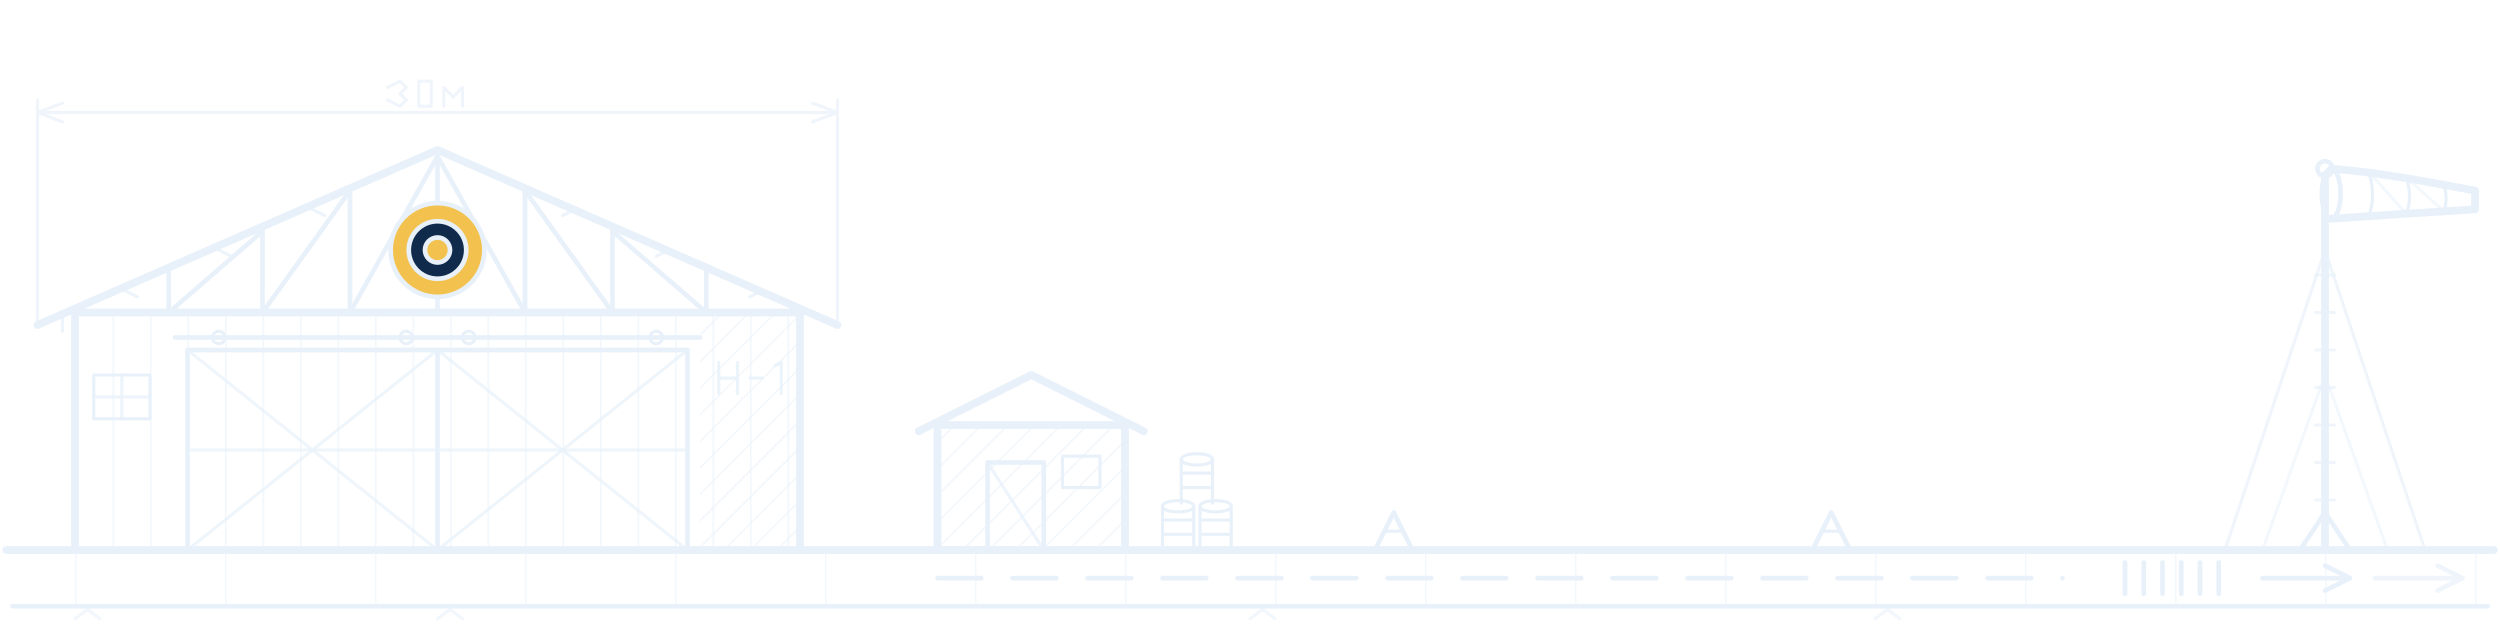
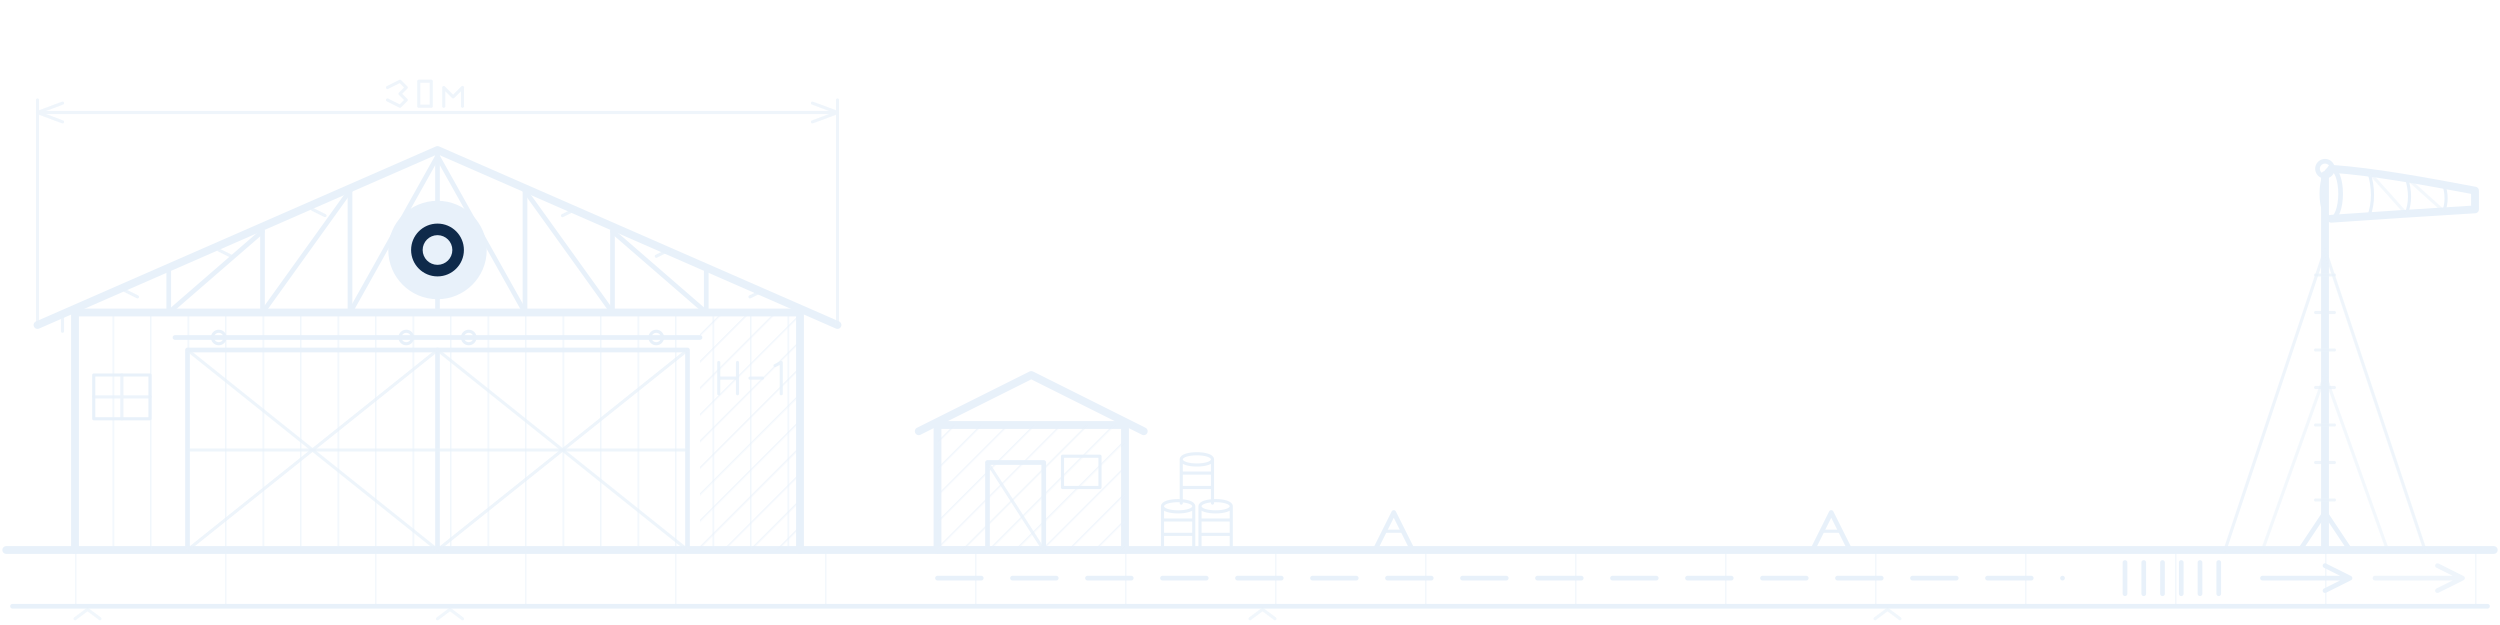
<svg xmlns="http://www.w3.org/2000/svg" width="400" height="100" viewBox="0 0 400 100">
  <defs>
    <pattern id="hatch" width="3" height="3" patternUnits="userSpaceOnUse" patternTransform="rotate(45)">
      <line x1="0" y1="0" x2="0" y2="3" stroke="#E8F1FA" stroke-width="0.5" opacity="0.55" />
    </pattern>
    <pattern id="planks" width="6" height="40" patternUnits="userSpaceOnUse">
      <line x1="0" y1="0" x2="0" y2="40" stroke="#E8F1FA" stroke-width="0.5" opacity="0.6" />
    </pattern>
    <pattern id="runseam" x="12" width="24" height="10" patternUnits="userSpaceOnUse">
      <line x1="0" y1="0" x2="0" y2="10" stroke="#E8F1FA" stroke-width="0.5" opacity="0.5" />
    </pattern>
    <circle id="rivet" r="0.55" fill="#E8F1FA" stroke="none" />
    <path id="drum" d="M0,0 L0,-7 M5,0 L5,-7 M0,-7 C0,-8.2 5,-8.2 5,-7 M0,-7 C0,-5.8 5,-5.8 5,-7 M0,-2.5 L5,-2.5 M0,-4.8 L5,-4.8" />
    <path id="thresh" d="M0,90 L0,95" />
  </defs>
  <g stroke="#E8F1FA" fill="none" stroke-linecap="round" stroke-linejoin="round">
    <g id="runway">
      <rect x="2" y="88" width="396" height="9" fill="url(#runseam)" stroke="none" />
      <line x1="1" y1="88" x2="399" y2="88" stroke-width="1.25" />
      <line x1="2" y1="97" x2="398" y2="97" stroke-width="0.75" />
      <line x1="150" y1="92.5" x2="330" y2="92.5" stroke-width="0.75" stroke-dasharray="7 5" />
      <g stroke-width="0.75">
        <use href="#thresh" x="340" />
        <use href="#thresh" x="343" />
        <use href="#thresh" x="346" />
        <use href="#thresh" x="349" />
        <use href="#thresh" x="352" />
        <use href="#thresh" x="355" />
      </g>
      <path d="M362,92.5 L376,92.5 M372,90.5 L376,92.5 L372,94.5" stroke-width="0.75" />
      <path d="M380,92.5 L394,92.5 M390,90.5 L394,92.5 L390,94.5" stroke-width="0.75" opacity="0.7" />
      <path d="M12,99 l2,-1.5 l2,1.5 M70,99 l2,-1.5 l2,1.5 M200,99 l2,-1.5 l2,1.5 M300,99 l2,-1.5 l2,1.5" stroke-width="0.5" opacity="0.6" />
    </g>
    <g id="hangar">
      <rect x="12" y="50" width="116" height="38" fill="url(#planks)" stroke="none" />
      <rect x="112" y="50" width="16" height="38" fill="url(#hatch)" stroke="none" />
      <path d="M12,88 L12,50 L128,50 L128,88" stroke-width="1.25" />
      <path d="M6,52 L70,24 L134,52" stroke-width="1.25" />
      <g stroke-width="0.75">
        <line x1="12" y1="50" x2="128" y2="50" />
        <line x1="70" y1="25" x2="70" y2="50" />
        <path d="M27,50 L27,43.5 M42,50 L42,37 M56,50 L56,30.5 M84,50 L84,30.5 M98,50 L98,37 M113,50 L113,43.5" />
        <path d="M27,50 L42,37 M42,50 L56,30.5 M56,50 L70,25 M113,50 L98,37 M98,50 L84,30.5 M84,50 L70,25" />
      </g>
      <path d="M10,53 L10,51 M20,46.5 L22,47.5 M35,40 L37,41 M50,33.5 L52,34.5 M90,34.5 L92,33.5 M105,41 L107,40 M120,47.5 L122,46.5" stroke-width="0.5" opacity="0.8" />
      <use href="#rivet" x="27" y="50" />
      <use href="#rivet" x="42" y="50" />
      <use href="#rivet" x="56" y="50" />
      <use href="#rivet" x="70" y="50" />
      <use href="#rivet" x="84" y="50" />
      <use href="#rivet" x="98" y="50" />
      <use href="#rivet" x="113" y="50" />
      <rect x="30" y="56" width="80" height="32" stroke-width="0.75" />
      <line x1="70" y1="56" x2="70" y2="88" stroke-width="0.75" />
      <line x1="28" y1="54" x2="112" y2="54" stroke-width="0.75" />
      <path d="M30,56 L70,88 M70,56 L30,88 M70,56 L110,88 M110,56 L70,88" stroke-width="0.5" opacity="0.75" />
      <line x1="30" y1="72" x2="110" y2="72" stroke-width="0.5" opacity="0.75" />
      <circle cx="35" cy="54" r="1" stroke-width="0.5" />
      <circle cx="65" cy="54" r="1" stroke-width="0.5" />
      <circle cx="75" cy="54" r="1" stroke-width="0.5" />
      <circle cx="105" cy="54" r="1" stroke-width="0.5" />
      <rect x="15" y="60" width="9" height="7" stroke-width="0.5" />
      <path d="M19.5,60 L19.5,67 M15,63.5 L24,63.5" stroke-width="0.5" opacity="0.8" />
      <path d="M115,58 L115,63 M118,58 L118,63 M115,60.5 L118,60.5 M120,60.5 L122,60.5 M124,58.5 L125,58 L125,63" stroke-width="0.5" opacity="0.85" />
    </g>
    <g stroke-width="0.5" opacity="0.7">
      <path d="M6,52 L6,16 M134,52 L134,16" />
      <path d="M6,18 L134,18" />
      <path d="M6,18 L10,16.5 M6,18 L10,19.5 M134,18 L130,16.5 M134,18 L130,19.5" />
      <path d="M62,14 L64,13 L65,14 L64,15 L65,16 L64,17 L62,16 M67,13 L67,17 L69,17 L69,13 Z M71,17 L71,14 L72.5,15.5 L74,14 L74,17" />
    </g>
    <g id="hut">
      <rect x="150" y="68" width="30" height="20" stroke-width="1.25" />
      <path d="M147,69 L165,60 L183,69" stroke-width="1.25" />
      <rect x="150" y="68" width="30" height="20" fill="url(#hatch)" stroke="none" />
      <rect x="158" y="74" width="9" height="14" stroke-width="0.75" />
      <path d="M158,74 L167,88" stroke-width="0.5" opacity="0.8" />
      <rect x="170" y="73" width="6" height="5" stroke-width="0.5" />
      <g stroke-width="0.5">
        <use href="#drum" x="186" y="88" />
        <use href="#drum" x="192" y="88" />
        <use href="#drum" x="189" y="80.5" />
      </g>
    </g>
    <g id="windsock">
      <line x1="372" y1="88" x2="372" y2="28" stroke-width="1.25" />
      <path d="M368,88 L372,82 L376,88" stroke-width="0.75" />
      <path d="M372,40 L356,88 M372,40 L388,88" stroke-width="0.5" opacity="0.7" />
      <path d="M372,60 L362,88 M372,60 L382,88" stroke-width="0.5" opacity="0.5" />
      <path d="M370.5,80 L373.5,80 M370.5,74 L373.5,74 M370.5,68 L373.5,68 M370.5,62 L373.5,62 M370.5,56 L373.5,56 M370.5,50 L373.5,50 M370.5,44 L373.5,44" stroke-width="0.5" opacity="0.7" />
      <circle cx="372" cy="27" r="1.2" stroke-width="0.75" />
      <ellipse cx="373" cy="31" rx="1.5" ry="4" stroke-width="0.75" />
      <path d="M373,27 C380,27.5 388,29 396,30.5 L396,33.5 C388,34 380,34.5 373,35" stroke-width="1.25" />
      <path d="M379,27.5 C379.8,30 379.8,32.5 379,34.6 M385,28.4 C385.7,30.5 385.7,32.5 385,34.2 M391,29.5 C391.5,31 391.5,32.5 391,33.8" stroke-width="0.5" />
      <path d="M379,27.5 L385,34.2 M385,28.4 L391,33.8" stroke-width="0.5" opacity="0.5" />
    </g>
    <path d="M220,88 L223,82 L226,88 M290,88 L293,82 L296,88" stroke-width="0.75" />
    <path d="M221.5,85 L224.5,85 M291.5,85 L294.5,85" stroke-width="0.5" />
    <g id="roundel" stroke-width="0.75">
-       <circle cx="70" cy="40" r="7.5" fill="#F2C14E" />
+       <circle cx="70" cy="40" r="7.5" fill="#E8F1FA" />
      <circle cx="70" cy="40" r="4.6" fill="#0F2A4A" />
-       <circle cx="70" cy="40" r="2" fill="#F2C14E" />
+       <circle cx="70" cy="40" r="2" fill="#E8F1FA" />
    </g>
  </g>
</svg>
